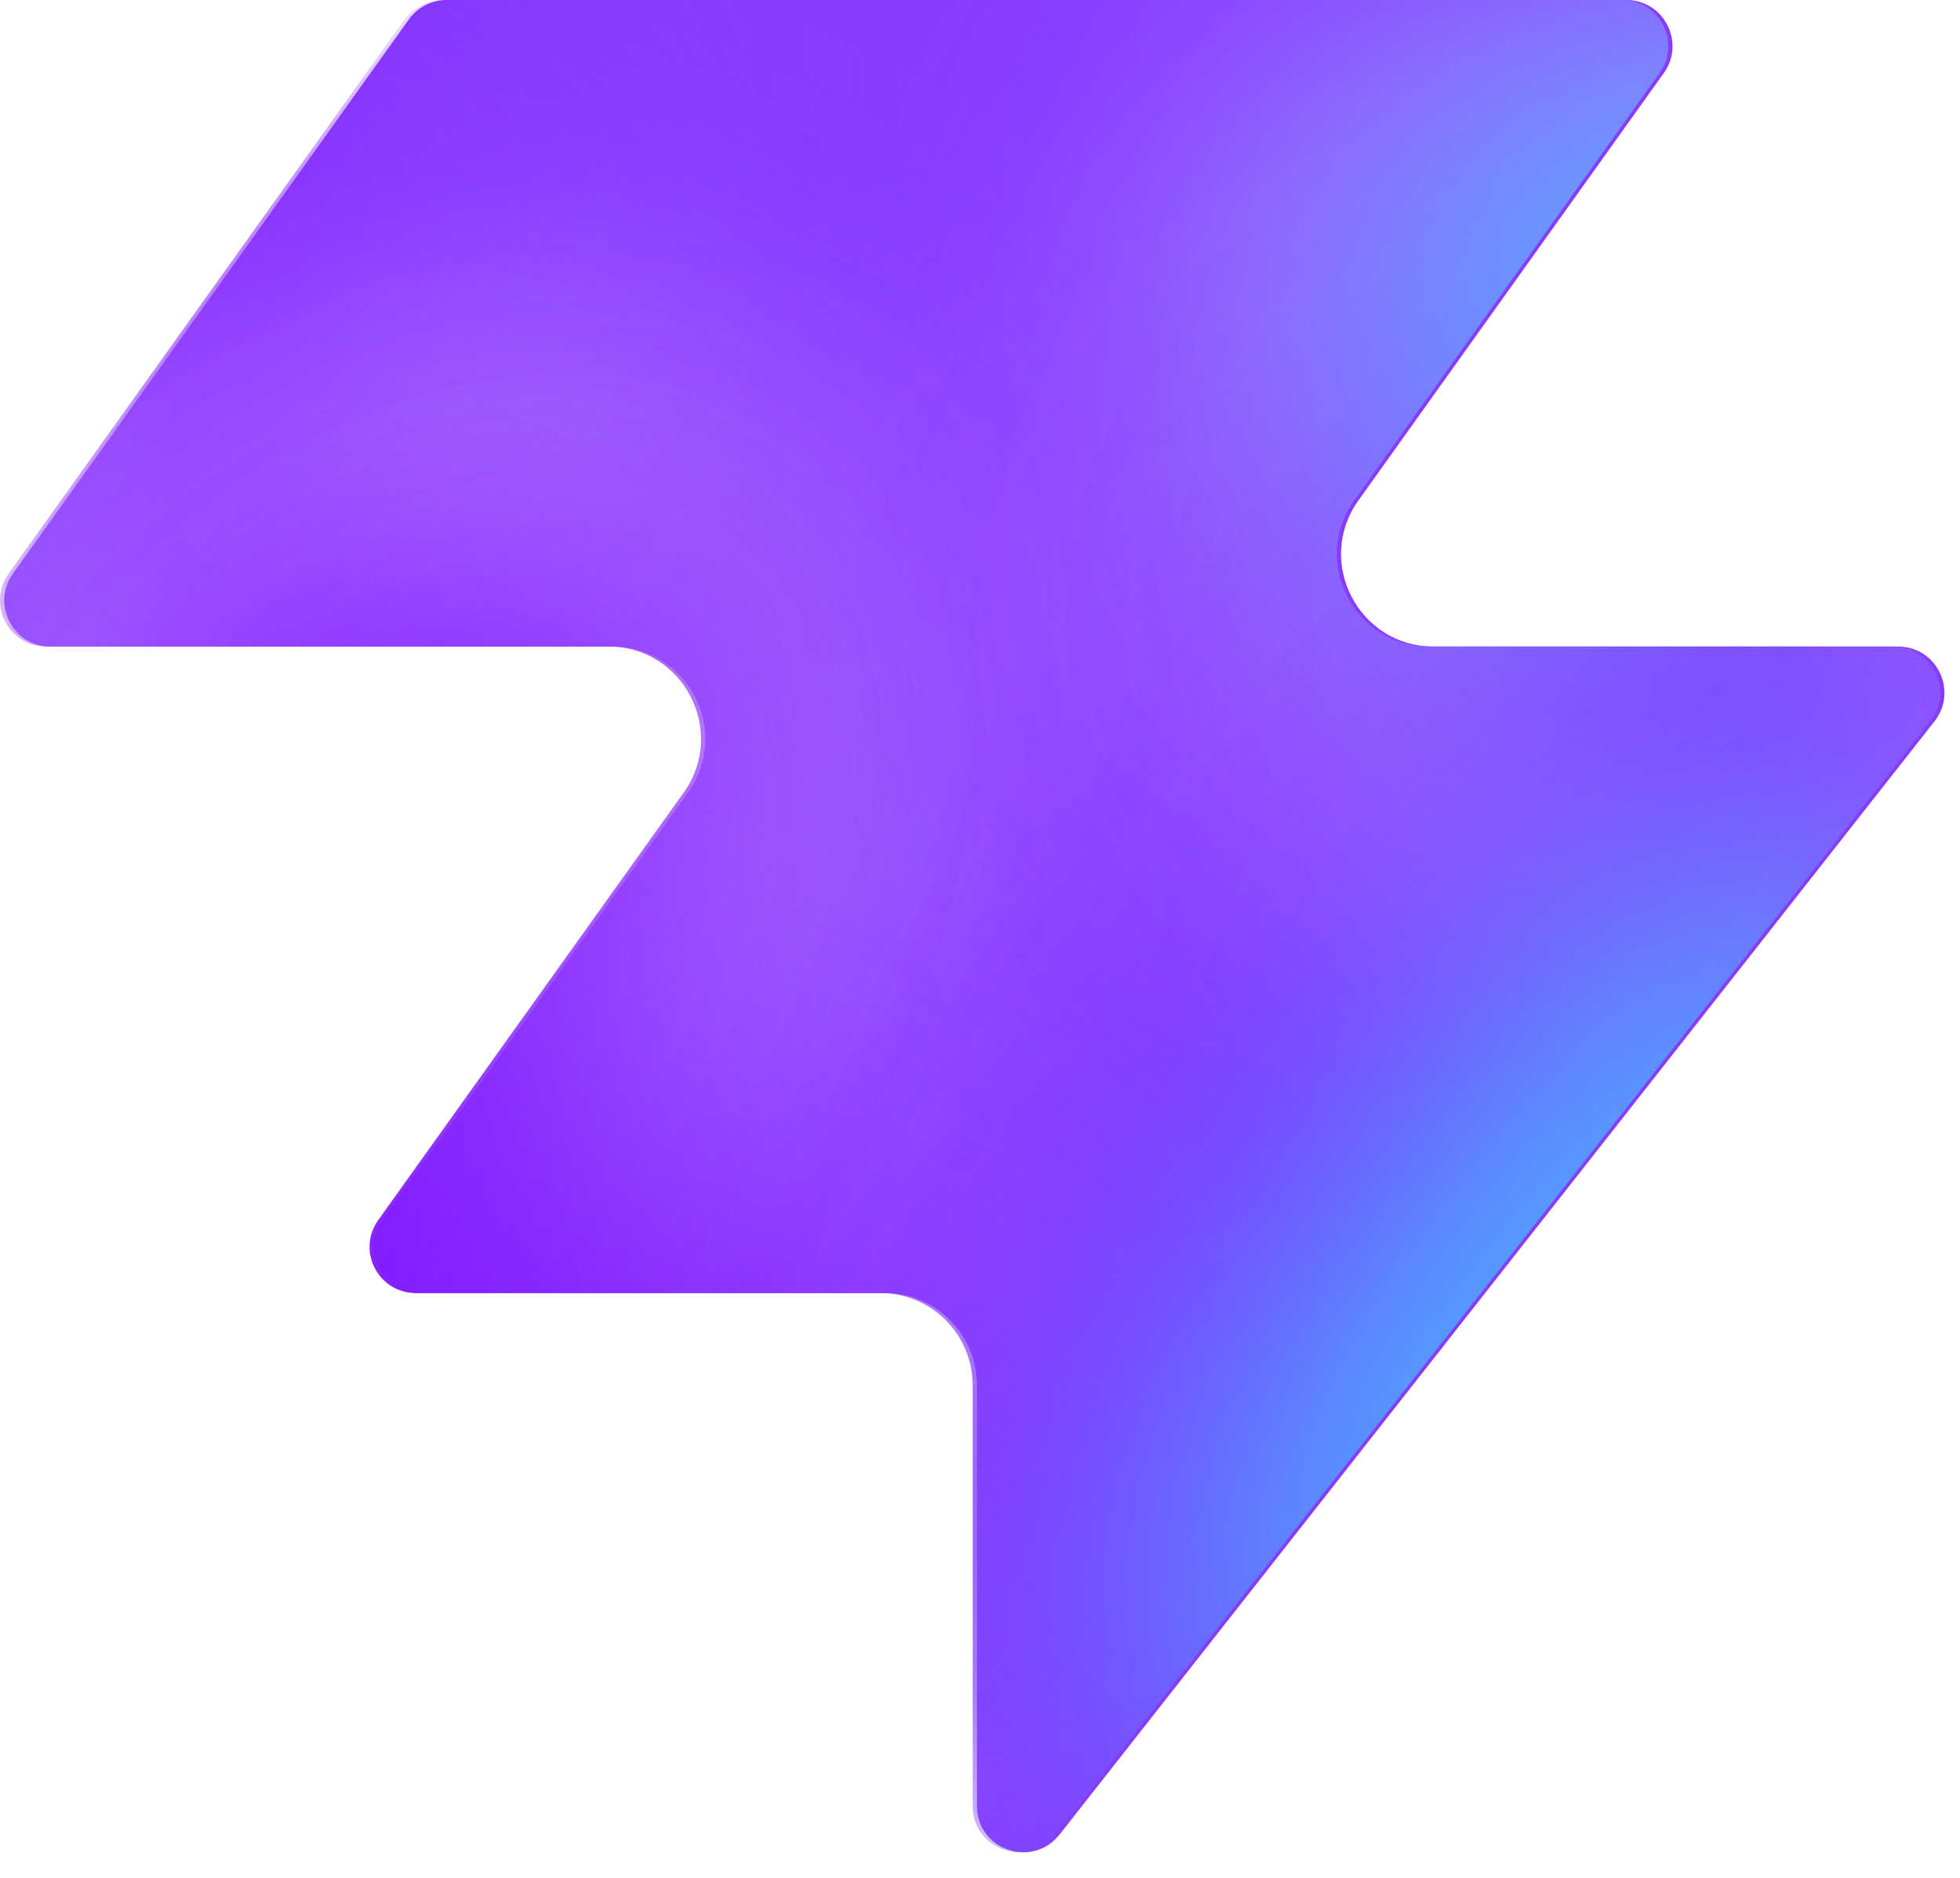
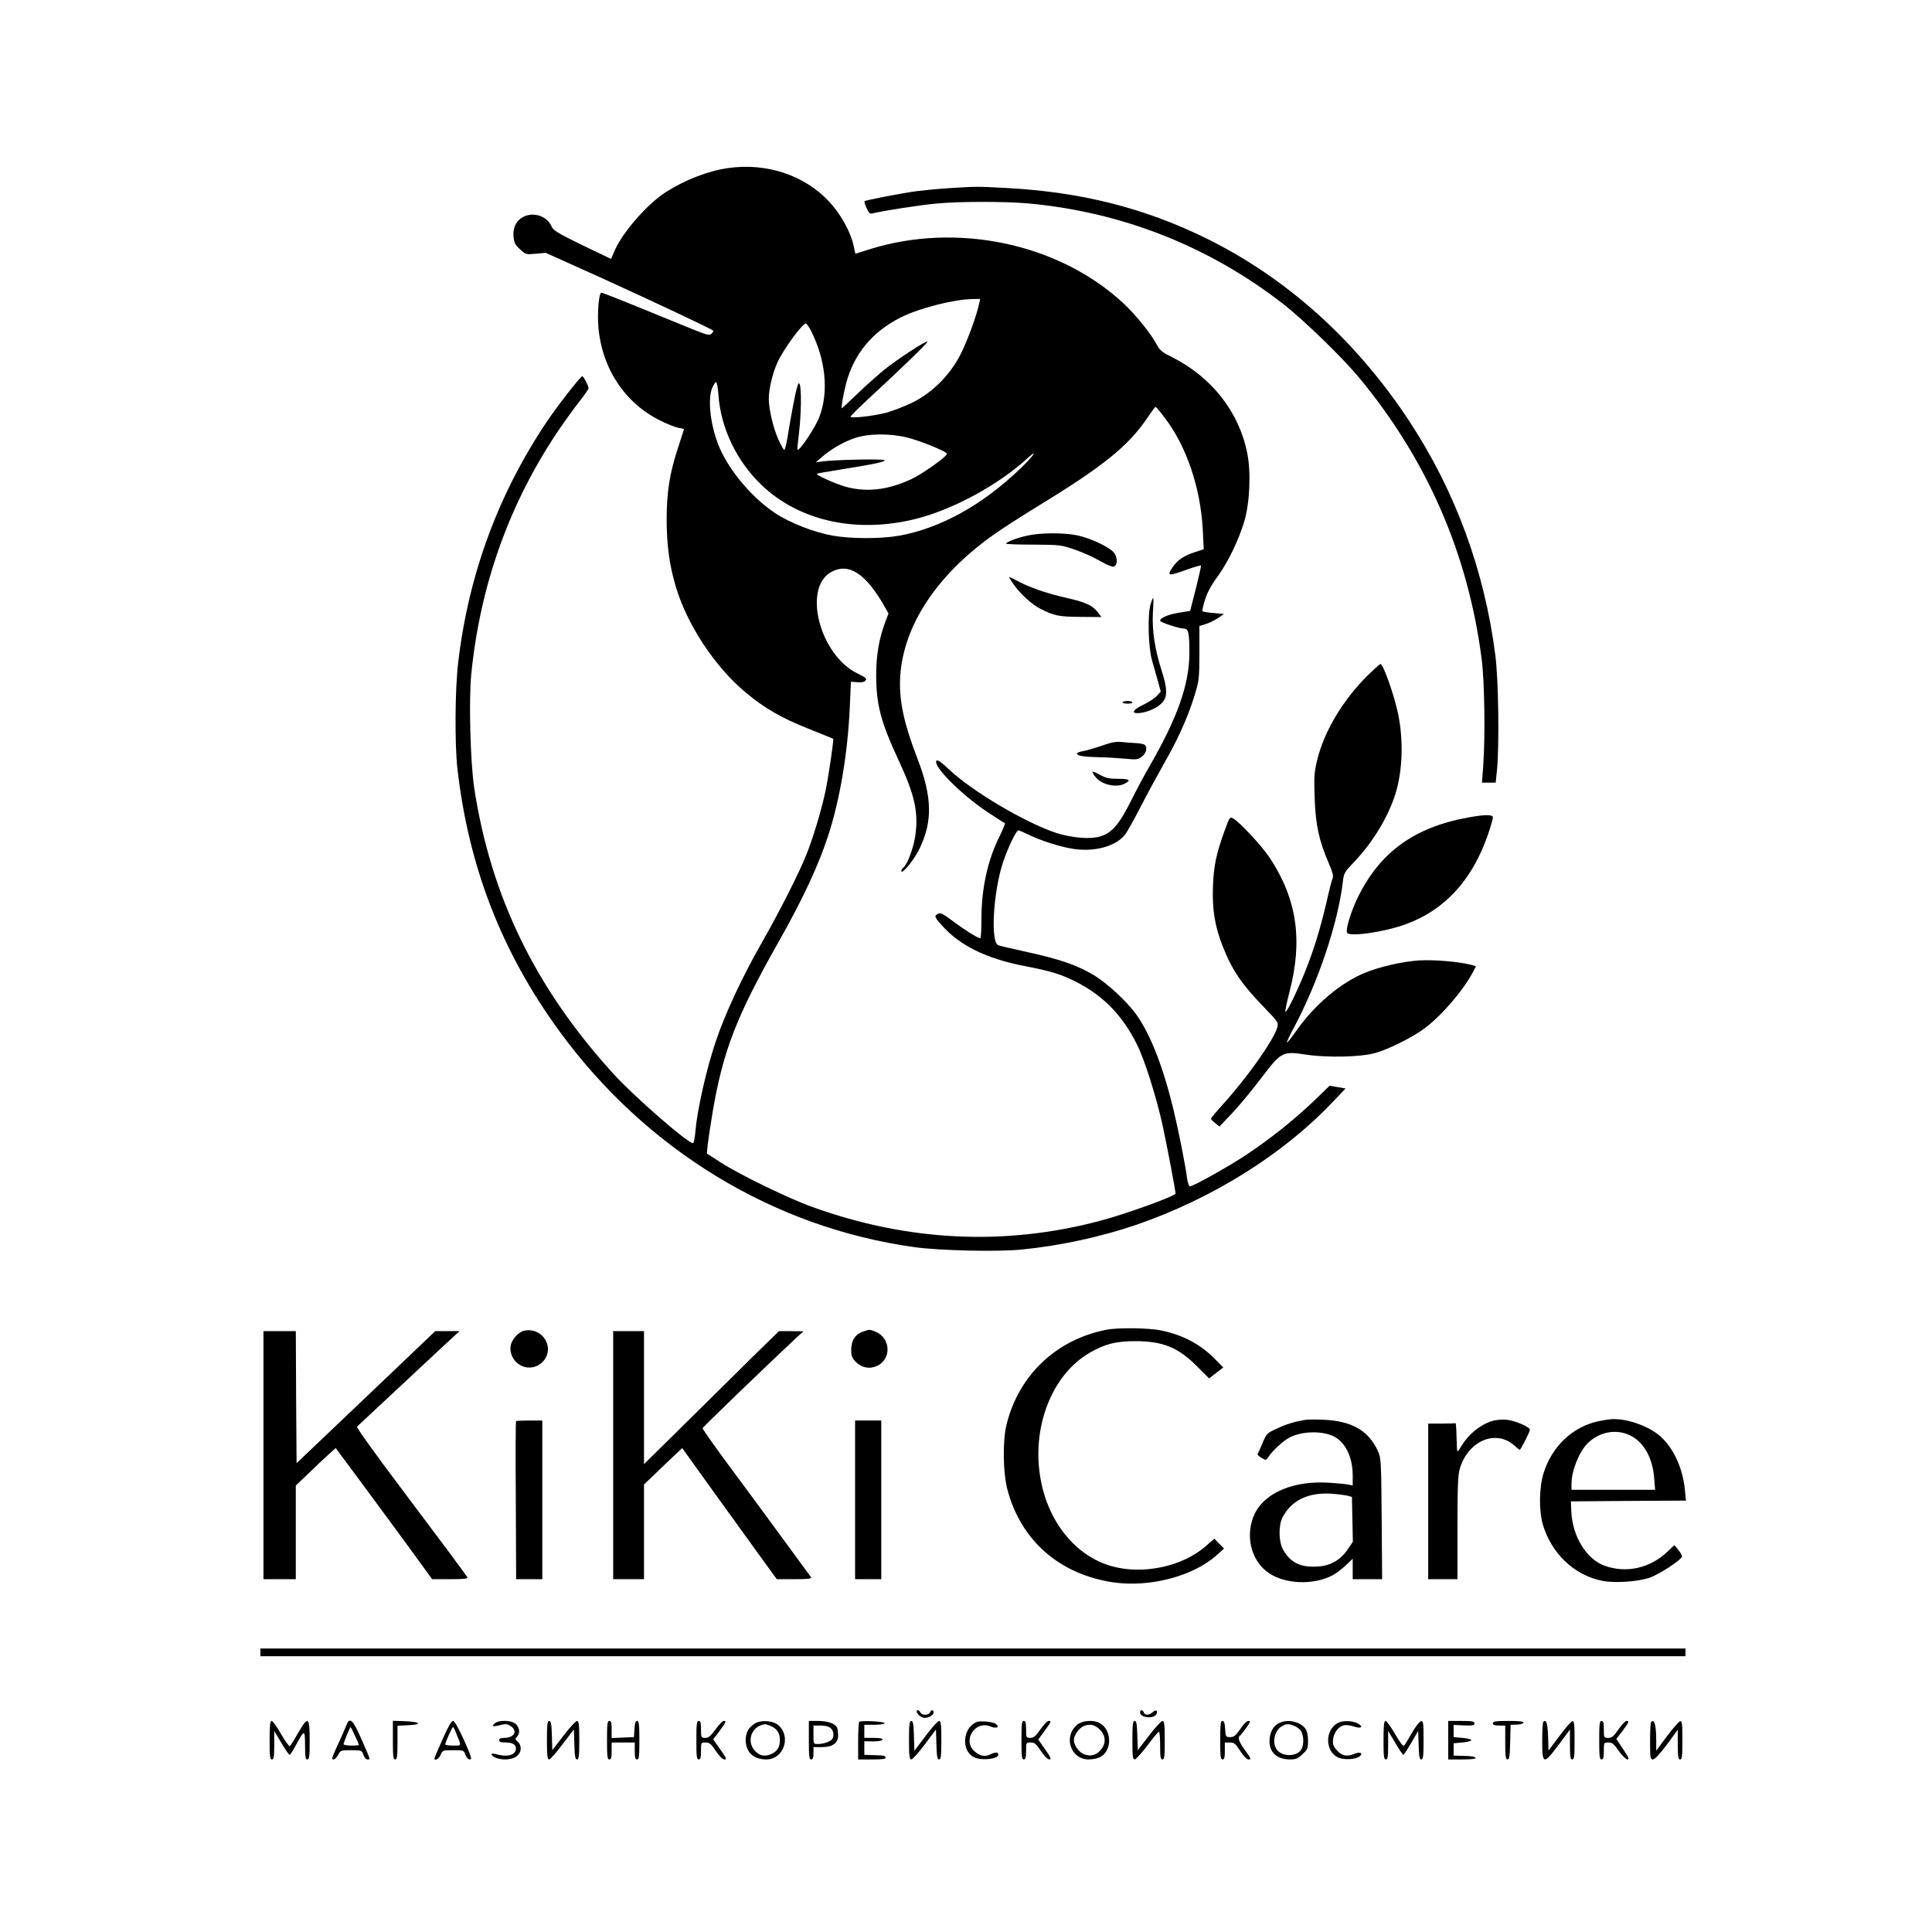
- <svg xmlns="http://www.w3.org/2000/svg" width="48" height="46" fill="none" viewBox="0 0 48 46">
-   <path fill="#863bff" d="M25.946 44.938c-.664.845-2.021.375-2.021-.698V33.937a2.26 2.26 0 0 0-2.262-2.262H10.287c-.92 0-1.456-1.04-.92-1.788l7.48-10.471c1.07-1.497 0-3.578-1.842-3.578H1.237c-.92 0-1.456-1.04-.92-1.788L10.013.474c.214-.297.556-.474.92-.474h28.894c.92 0 1.456 1.04.92 1.788l-7.48 10.471c-1.07 1.498 0 3.579 1.842 3.579h11.377c.943 0 1.473 1.088.89 1.83L25.947 44.94z" style="fill:#863bff;fill:color(display-p3 .525 .23 1);fill-opacity:1" />
-   <mask id="a" width="48" height="46" x="0" y="0" maskUnits="userSpaceOnUse" style="mask-type:alpha">
-     <path fill="#000" d="M25.842 44.938c-.664.844-2.021.375-2.021-.698V33.937a2.26 2.26 0 0 0-2.262-2.262H10.183c-.92 0-1.456-1.04-.92-1.788l7.48-10.471c1.07-1.498 0-3.579-1.842-3.579H1.133c-.92 0-1.456-1.04-.92-1.787L9.91.473c.214-.297.556-.474.92-.474h28.894c.92 0 1.456 1.04.92 1.788l-7.48 10.471c-1.07 1.498 0 3.578 1.842 3.578h11.377c.943 0 1.473 1.088.89 1.832L25.843 44.94z" style="fill:#000;fill-opacity:1" />
-   </mask>
-   <g mask="url(#a)">
-     <g filter="url(#b)">
-       <ellipse cx="5.508" cy="14.704" fill="#ede6ff" rx="5.508" ry="14.704" style="fill:#ede6ff;fill:color(display-p3 .927 .903 1);fill-opacity:1" transform="matrix(.00324 1 1 -.00324 -4.47 31.516)" />
-     </g>
-     <g filter="url(#c)">
-       <ellipse cx="10.399" cy="29.851" fill="#ede6ff" rx="10.399" ry="29.851" style="fill:#ede6ff;fill:color(display-p3 .927 .903 1);fill-opacity:1" transform="matrix(.00324 1 1 -.00324 -39.328 7.883)" />
-     </g>
-     <g filter="url(#d)">
-       <ellipse cx="5.508" cy="30.487" fill="#7e14ff" rx="5.508" ry="30.487" style="fill:#7e14ff;fill:color(display-p3 .492 .077 1);fill-opacity:1" transform="rotate(89.814 -25.913 -14.639)scale(1 -1)" />
-     </g>
-     <g filter="url(#e)">
-       <ellipse cx="5.508" cy="30.599" fill="#7e14ff" rx="5.508" ry="30.599" style="fill:#7e14ff;fill:color(display-p3 .492 .077 1);fill-opacity:1" transform="rotate(89.814 -32.644 -3.334)scale(1 -1)" />
-     </g>
-     <g filter="url(#f)">
-       <ellipse cx="5.508" cy="30.599" fill="#7e14ff" rx="5.508" ry="30.599" style="fill:#7e14ff;fill:color(display-p3 .492 .077 1);fill-opacity:1" transform="matrix(.00324 1 1 -.00324 -34.34 30.47)" />
-     </g>
-     <g filter="url(#g)">
-       <ellipse cx="14.072" cy="22.078" fill="#ede6ff" rx="14.072" ry="22.078" style="fill:#ede6ff;fill:color(display-p3 .927 .903 1);fill-opacity:1" transform="rotate(93.35 24.506 48.493)scale(-1 1)" />
-     </g>
-     <g filter="url(#h)">
-       <ellipse cx="3.47" cy="21.501" fill="#7e14ff" rx="3.47" ry="21.501" style="fill:#7e14ff;fill:color(display-p3 .492 .077 1);fill-opacity:1" transform="rotate(89.009 28.708 47.59)scale(-1 1)" />
-     </g>
-     <g filter="url(#i)">
-       <ellipse cx="3.47" cy="21.501" fill="#7e14ff" rx="3.47" ry="21.501" style="fill:#7e14ff;fill:color(display-p3 .492 .077 1);fill-opacity:1" transform="rotate(89.009 28.708 47.59)scale(-1 1)" />
-     </g>
-     <g filter="url(#j)">
-       <ellipse cx=".387" cy="8.972" fill="#7e14ff" rx="4.407" ry="29.108" style="fill:#7e14ff;fill:color(display-p3 .492 .077 1);fill-opacity:1" transform="rotate(39.51 .387 8.972)" />
-     </g>
-     <g filter="url(#k)">
-       <ellipse cx="47.523" cy="-6.092" fill="#7e14ff" rx="4.407" ry="29.108" style="fill:#7e14ff;fill:color(display-p3 .492 .077 1);fill-opacity:1" transform="rotate(37.892 47.523 -6.092)" />
-     </g>
-     <g filter="url(#l)">
-       <ellipse cx="41.412" cy="6.333" fill="#47bfff" rx="5.971" ry="9.665" style="fill:#47bfff;fill:color(display-p3 .28 .748 1);fill-opacity:1" transform="rotate(37.892 41.412 6.333)" />
-     </g>
-     <g filter="url(#m)">
-       <ellipse cx="-1.879" cy="38.332" fill="#7e14ff" rx="4.407" ry="29.108" style="fill:#7e14ff;fill:color(display-p3 .492 .077 1);fill-opacity:1" transform="rotate(37.892 -1.88 38.332)" />
-     </g>
-     <g filter="url(#n)">
-       <ellipse cx="-1.879" cy="38.332" fill="#7e14ff" rx="4.407" ry="29.108" style="fill:#7e14ff;fill:color(display-p3 .492 .077 1);fill-opacity:1" transform="rotate(37.892 -1.88 38.332)" />
-     </g>
-     <g filter="url(#o)">
-       <ellipse cx="35.651" cy="29.907" fill="#7e14ff" rx="4.407" ry="29.108" style="fill:#7e14ff;fill:color(display-p3 .492 .077 1);fill-opacity:1" transform="rotate(37.892 35.651 29.907)" />
-     </g>
-     <g filter="url(#p)">
-       <ellipse cx="38.418" cy="32.4" fill="#47bfff" rx="5.971" ry="15.297" style="fill:#47bfff;fill:color(display-p3 .28 .748 1);fill-opacity:1" transform="rotate(37.892 38.418 32.4)" />
-     </g>
+ <svg xmlns="http://www.w3.org/2000/svg" version="1.0" width="1254pt" height="1254pt" viewBox="0 0 1254 1254" preserveAspectRatio="xMidYMid meet">
+   <g transform="translate(0,1254) scale(0.1,-0.1)" fill="#000000" stroke="none">
+     <path d="M4725 11449 c-127 -18 -280 -77 -402 -155 -124 -79 -291 -272 -338 -391 -10 -24 -18 -43 -20 -43 -1 0 -86 41 -188 90 -158 77 -186 95 -197 120 -26 63 -107 94 -173 67 -53 -23 -79 -69 -74 -131 4 -42 10 -55 42 -84 37 -34 39 -35 102 -29 l65 6 362 -163 c341 -155 714 -331 725 -342 3 -2 -2 -11 -11 -20 -14 -14 -31 -9 -179 52 -406 166 -525 214 -536 214 -16 0 -27 -134 -19 -225 24 -269 173 -492 402 -605 45 -23 98 -43 118 -47 20 -3 36 -7 36 -8 0 -1 -18 -56 -39 -121 -55 -167 -74 -288 -74 -469 1 -164 17 -288 58 -428 72 -248 256 -528 459 -695 119 -99 228 -162 401 -231 88 -35 161 -65 163 -66 5 -4 -30 -243 -49 -335 -27 -127 -81 -308 -125 -417 -46 -116 -170 -361 -279 -553 -138 -241 -249 -479 -311 -665 -59 -175 -118 -437 -130 -574 -3 -44 -11 -81 -16 -81 -35 0 -385 305 -519 453 -504 554 -793 1148 -901 1852 -25 168 -36 570 -19 741 58 578 247 1107 565 1579 45 66 107 152 139 192 31 40 57 77 57 83 0 17 -34 80 -41 78 -15 -6 -156 -186 -225 -288 -317 -469 -513 -997 -580 -1570 -21 -173 -23 -533 -5 -690 73 -638 288 -1190 661 -1702 563 -772 1391 -1276 2306 -1403 157 -22 535 -31 689 -16 251 24 522 83 750 161 493 170 949 455 1270 792 l89 93 -52 9 -52 9 -101 -98 c-129 -123 -279 -243 -439 -350 -119 -79 -345 -205 -367 -205 -6 0 -14 24 -18 52 -12 91 -55 308 -90 453 -68 277 -148 481 -239 609 -63 88 -192 207 -282 260 -107 63 -219 101 -424 146 -96 21 -182 41 -191 45 -51 20 -32 348 31 537 34 101 86 208 100 208 6 0 32 -11 58 -24 80 -40 216 -84 300 -96 140 -21 278 18 336 95 13 17 61 103 106 191 45 87 110 206 143 264 88 153 151 291 194 426 37 118 37 120 38 295 l0 176 40 12 c22 7 58 24 80 39 l40 27 -67 6 c-38 3 -70 8 -73 11 -3 3 4 36 16 74 14 46 40 95 80 149 70 97 138 237 175 360 36 121 45 321 19 446 -53 265 -230 491 -486 620 -63 31 -82 46 -98 77 -37 72 -137 197 -221 275 -418 387 -1078 527 -1646 349 l-92 -29 -12 54 c-19 88 -83 203 -156 282 -161 174 -407 256 -659 220z m1630 -881 c-16 -77 -79 -249 -123 -333 -69 -133 -183 -246 -312 -309 -52 -25 -130 -55 -172 -66 -90 -22 -228 -37 -227 -24 0 5 57 61 125 124 219 202 379 358 374 363 -8 8 -190 -111 -277 -180 -43 -35 -123 -106 -177 -158 -55 -52 -100 -95 -102 -95 -6 0 10 92 27 158 51 195 170 338 356 432 120 60 343 117 466 119 l49 1 -7 -32z m-1090 -177 c94 -187 115 -394 54 -555 -25 -69 -132 -228 -143 -215 -2 2 3 51 10 109 14 113 17 283 5 314 -6 15 -9 11 -18 -20 -12 -39 -41 -195 -63 -331 -7 -40 -15 -73 -20 -73 -4 0 -21 31 -38 68 -34 76 -62 197 -62 264 0 62 24 164 55 233 38 85 162 255 186 255 5 0 20 -22 34 -49z m-602 -413 c15 -217 119 -433 283 -589 249 -235 622 -314 1010 -214 240 63 531 222 718 395 71 64 27 3 -51 -71 -245 -236 -519 -388 -787 -436 -119 -21 -314 -21 -435 1 -117 21 -274 82 -369 145 -143 94 -291 266 -358 417 -61 137 -84 318 -51 397 9 20 20 37 25 37 5 0 12 -37 15 -82z m2892 -143 c145 -187 237 -457 252 -735 l6 -125 -55 -18 c-69 -21 -116 -53 -145 -96 -42 -62 -34 -63 100 -15 42 15 79 25 82 23 2 -3 -13 -70 -33 -149 l-37 -145 -73 -12 c-70 -11 -122 -34 -122 -52 0 -10 122 -51 154 -51 30 0 36 -28 36 -159 -1 -203 -76 -417 -258 -733 -33 -56 -87 -158 -121 -226 -103 -206 -160 -249 -319 -240 -55 4 -116 15 -167 32 -202 67 -546 271 -693 410 -52 49 -76 66 -83 59 -30 -30 162 -223 331 -334 57 -38 107 -70 112 -71 4 -2 -11 -38 -32 -82 -79 -155 -120 -343 -120 -542 0 -68 -3 -124 -7 -124 -16 0 -111 60 -182 114 -60 45 -77 53 -92 45 -27 -14 -25 -21 27 -78 116 -130 290 -214 533 -261 155 -30 218 -48 297 -84 199 -92 333 -223 434 -426 48 -95 123 -332 164 -515 27 -122 86 -432 86 -452 0 -16 -323 -133 -490 -177 -618 -164 -1245 -134 -1865 89 -154 55 -473 210 -599 291 l-88 57 6 61 c4 34 18 129 32 211 68 397 153 616 430 1106 154 272 257 493 319 684 77 234 128 540 141 840 l7 160 41 -3 c28 -3 46 1 54 11 10 12 1 20 -53 46 -248 122 -358 563 -165 661 113 58 223 -16 345 -233 l22 -39 -19 -50 c-42 -111 -61 -218 -61 -348 0 -194 30 -307 148 -560 103 -222 127 -332 106 -484 -11 -78 -51 -185 -77 -207 -8 -6 -14 -16 -14 -22 0 -30 87 76 120 148 84 176 80 333 -14 578 -91 236 -122 384 -113 537 21 330 237 658 607 920 52 37 178 118 279 180 430 262 596 395 721 582 25 37 47 67 50 67 3 1 28 -28 55 -64z m-1670 -134 c86 -21 257 -90 261 -106 5 -15 -162 -134 -233 -166 -151 -70 -289 -85 -421 -49 -69 19 -198 77 -190 85 2 2 62 13 133 24 237 38 316 54 306 64 -10 10 -323 3 -406 -8 l-40 -6 39 34 c58 51 141 99 215 124 86 29 223 31 336 4z" />
+     <path d="M6670 9064 c-66 -14 -140 -42 -140 -53 0 -3 80 -6 178 -6 173 -1 179 -2 270 -33 52 -18 125 -51 162 -73 38 -22 77 -39 87 -37 27 5 29 58 3 91 -28 36 -152 94 -237 112 -85 18 -237 18 -323 -1z" />
+     <path d="M6550 8794 c0 -3 13 -24 29 -47 39 -57 119 -131 171 -157 93 -47 120 -53 262 -54 l137 -1 -23 30 c-36 47 -78 66 -211 96 -124 28 -244 70 -322 114 -24 13 -43 21 -43 19z" />
+     <path d="M7468 8618 c-20 -67 -15 -278 9 -363 11 -38 29 -100 39 -137 l18 -67 -27 -29 c-15 -16 -54 -41 -87 -57 -74 -35 -81 -61 -15 -52 57 8 117 39 144 73 29 37 27 89 -9 201 -45 141 -63 261 -57 376 4 53 4 97 2 97 -2 0 -10 -19 -17 -42z" />
+     <path d="M7286 7982 c-3 -4 11 -9 30 -9 19 -1 34 3 34 8 0 11 -57 12 -64 1z" />
+     <path d="M7154 7701 c-45 -16 -100 -32 -123 -36 -22 -4 -41 -11 -41 -15 0 -16 44 -23 145 -25 55 -1 134 -6 175 -10 68 -7 77 -5 103 15 29 23 36 63 15 77 -7 4 -33 9 -58 10 -25 1 -65 4 -90 7 -34 4 -65 -2 -126 -23z" />
+     <path d="M7090 7530 c0 -5 11 -22 24 -37 39 -47 133 -67 185 -40 45 23 33 32 -42 32 -60 0 -80 5 -119 27 -27 15 -48 23 -48 18z" />
+     <path d="M6165 11319 c-66 -4 -160 -13 -210 -19 -93 -12 -337 -59 -344 -66 -2 -2 4 -22 14 -45 15 -33 22 -39 39 -34 51 14 311 55 416 64 146 14 441 14 590 1 610 -55 1177 -278 1660 -654 131 -102 385 -348 493 -479 438 -529 704 -1137 793 -1817 20 -147 25 -509 11 -702 l-8 -108 45 0 44 0 9 88 c15 160 9 583 -11 737 -70 551 -260 1067 -559 1522 -346 525 -796 930 -1322 1188 -403 197 -809 299 -1295 325 -193 10 -193 10 -365 -1z" />
+     <path d="M8874 8153 c-161 -161 -281 -364 -325 -548 -19 -79 -21 -109 -16 -245 6 -173 28 -277 92 -424 24 -55 31 -84 25 -96 -5 -9 -23 -79 -40 -156 -40 -172 -86 -321 -144 -463 -54 -131 -115 -255 -123 -248 -3 3 9 60 26 126 88 336 50 601 -124 868 -53 81 -199 238 -243 262 -19 10 -23 4 -52 -77 -55 -151 -72 -229 -77 -362 -6 -152 12 -263 64 -394 62 -156 121 -243 275 -402 85 -88 87 -91 78 -124 -23 -81 -195 -324 -349 -494 -45 -50 -81 -93 -81 -97 0 -4 12 -17 28 -29 l27 -22 80 84 c44 46 128 147 187 225 136 179 140 181 301 157 135 -20 350 -15 442 11 86 23 249 105 325 163 114 87 251 248 314 369 l16 32 -37 10 c-79 20 -240 33 -336 27 -107 -8 -249 -40 -345 -79 -157 -63 -329 -208 -447 -376 -32 -45 -59 -80 -62 -78 -2 3 18 47 46 98 158 297 284 674 317 944 6 57 10 64 73 130 124 131 222 293 269 445 46 149 52 344 17 515 -26 125 -97 325 -115 325 -5 0 -43 -35 -86 -77z" />
+     <path d="M9530 7234 c-351 -63 -576 -227 -719 -523 -42 -87 -77 -201 -68 -224 11 -30 239 2 381 54 255 93 433 288 535 585 17 50 31 99 31 108 0 20 -51 20 -160 0z" />
+     <path d="M7181 3909 c-326 -64 -569 -295 -648 -616 -26 -105 -23 -314 6 -422 88 -332 340 -551 690 -602 235 -33 514 40 666 175 l50 45 -32 32 -31 32 -54 -47 c-152 -135 -415 -190 -618 -130 -227 66 -402 280 -454 554 -65 339 69 688 319 831 98 56 169 74 295 74 178 0 280 -42 401 -165 l77 -77 46 36 46 35 -53 54 c-95 97 -208 157 -353 187 -79 16 -279 19 -353 4z" />
+     <path d="M3403 3903 c-36 -7 -81 -56 -88 -96 -10 -51 19 -107 68 -131 102 -49 210 56 162 157 -25 54 -82 82 -142 70z" />
+     <path d="M5601 3897 c-50 -17 -76 -58 -76 -118 0 -41 5 -53 30 -79 40 -39 90 -48 139 -25 94 45 87 180 -10 221 -39 16 -39 16 -83 1z" />
+     <path d="M1710 3095 l0 -805 105 0 105 0 0 304 0 304 83 79 c45 44 103 99 129 122 l47 42 158 -213 c87 -117 228 -309 313 -425 l155 -213 118 0 c94 0 116 3 110 13 -15 24 -147 202 -436 586 -159 211 -285 387 -280 391 4 4 118 110 253 236 135 126 283 264 329 307 l84 77 -79 0 -79 0 -450 -429 -450 -428 -3 428 -2 429 -105 0 -105 0 0 -805z" />
+     <path d="M3980 3095 l0 -805 100 0 100 0 0 308 0 307 53 50 c28 28 84 81 123 118 l72 68 232 -323 c128 -178 267 -369 307 -425 l75 -103 114 0 c90 0 113 3 108 13 -8 11 -409 559 -494 672 -106 142 -210 288 -210 295 0 6 436 426 610 588 l45 41 -80 1 -79 0 -171 -167 c-93 -92 -290 -287 -437 -432 l-268 -264 0 431 0 432 -100 0 -100 0 0 -805z" />
+     <path d="M8470 3324 c-73 -13 -122 -28 -181 -56 -65 -29 -68 -32 -95 -96 -16 -36 -30 -69 -32 -72 -1 -3 11 -13 27 -23 28 -17 29 -16 46 9 26 40 96 104 136 124 81 42 213 44 288 6 75 -39 121 -136 121 -254 l0 -64 -27 6 c-16 3 -73 9 -128 12 -225 15 -413 -63 -480 -199 -66 -137 -28 -306 89 -386 107 -74 290 -81 415 -16 19 9 56 38 83 62 l48 46 0 -67 0 -66 96 0 95 0 -3 393 c-3 380 -4 393 -25 440 -61 132 -169 194 -353 202 -52 2 -106 2 -120 -1z m275 -492 l30 -8 3 -146 3 -145 -33 -49 c-48 -70 -113 -108 -198 -112 -110 -7 -178 28 -223 112 -28 53 -29 154 -3 206 57 111 166 164 316 155 41 -3 89 -9 105 -13z" />
+     <path d="M9683 3316 c-80 -26 -152 -86 -199 -164 -10 -18 -21 -32 -24 -32 -3 0 -5 42 -6 93 -1 50 -4 91 -7 90 -4 -2 -45 -3 -92 -3 l-85 0 0 -505 0 -505 95 0 95 0 0 333 c0 266 3 343 15 384 54 183 237 259 357 148 15 -14 30 -25 32 -25 7 0 66 116 66 130 0 18 -97 60 -152 65 -31 3 -70 -1 -95 -9z" />
+     <path d="M10374 3315 c-168 -36 -303 -165 -356 -340 -28 -90 -30 -242 -4 -330 56 -188 202 -328 383 -365 81 -17 233 -7 311 20 61 21 202 113 209 136 2 6 -8 26 -23 43 l-26 32 -48 -45 c-112 -105 -264 -139 -404 -89 -118 41 -211 192 -217 353 l-3 65 373 3 374 2 -7 71 c-14 142 -75 272 -161 348 -73 63 -207 112 -304 110 -20 0 -63 -7 -97 -14z m222 -100 c80 -47 132 -146 141 -272 l6 -73 -272 0 -271 0 0 38 c0 84 48 205 102 261 80 82 200 101 294 46z" />
+     <path d="M3349 3316 c-2 -2 -3 -234 -1 -515 l2 -511 85 0 85 0 0 515 0 515 -83 0 c-46 0 -86 -2 -88 -4z" />
+     <path d="M5550 2805 l0 -515 85 0 85 0 0 515 0 515 -85 0 -85 0 0 -515z" />
+     <path d="M1690 1815 l0 -25 4625 0 4625 0 0 25 0 25 -4625 0 -4625 0 0 -25z" />
+     <path d="M5950 1431 c0 -17 31 -41 51 -41 29 0 59 18 59 35 0 19 -16 19 -24 0 -3 -8 -17 -15 -31 -15 -14 0 -28 7 -31 15 -7 16 -24 21 -24 6z" />
+     <path d="M7400 1425 c0 -36 93 -44 107 -9 9 23 -5 29 -25 11 -23 -21 -51 -22 -58 -2 -8 20 -24 19 -24 0z" />
+     <path d="M1750 1245 c0 -104 2 -125 15 -125 12 0 15 17 15 93 l0 92 46 -77 c25 -43 49 -78 54 -78 4 0 21 26 38 58 59 109 61 109 62 5 0 -76 3 -93 15 -93 13 0 15 21 15 125 0 154 -10 160 -76 45 -25 -44 -49 -82 -53 -84 -4 -3 -30 33 -57 79 -26 47 -54 85 -61 85 -10 0 -13 -30 -13 -125z" />
+     <path d="M2251 1348 c-5 -13 -21 -50 -36 -83 -64 -140 -65 -145 -50 -145 8 0 21 14 30 30 15 29 18 30 84 30 68 0 69 -1 80 -30 5 -17 17 -30 26 -30 20 0 23 -10 -40 134 -52 120 -75 143 -94 94z m53 -74 c14 -31 26 -58 26 -60 0 -2 -22 -4 -50 -4 -27 0 -50 4 -50 9 0 10 41 111 46 111 1 0 14 -25 28 -56z" />
+     <path d="M2550 1245 c0 -104 2 -125 15 -125 12 0 15 19 15 110 l0 109 68 3 c95 4 84 22 -15 26 l-83 3 0 -126z" />
+     <path d="M2873 1252 c-29 -64 -53 -121 -53 -125 0 -20 29 -3 40 23 12 29 14 30 82 30 68 0 69 -1 79 -30 7 -18 18 -30 29 -30 15 0 9 19 -38 125 -37 81 -62 125 -72 125 -10 0 -34 -42 -67 -118z m89 35 c34 -83 36 -77 -21 -77 -28 0 -51 3 -51 8 0 11 44 112 50 112 3 0 13 -19 22 -43z" />
+     <path d="M3214 1356 c-28 -21 -15 -26 33 -13 34 9 45 8 67 -6 49 -33 24 -77 -43 -77 -21 0 -31 -5 -31 -15 0 -11 12 -15 44 -15 47 0 70 -17 64 -47 -7 -38 -62 -49 -135 -27 -31 9 -29 -10 2 -24 42 -19 109 -15 139 9 32 25 35 68 6 94 -17 15 -17 19 -5 32 22 21 18 59 -7 83 -26 24 -104 28 -134 6z" />
+     <path d="M3550 1245 c0 -100 3 -125 14 -125 7 0 47 44 87 98 l74 97 3 -97 c2 -78 6 -98 17 -98 12 0 15 22 15 125 0 103 -3 125 -15 125 -8 0 -47 -43 -87 -95 l-73 -95 -3 95 c-2 75 -6 95 -17 95 -12 0 -15 -22 -15 -125z" />
+     <path d="M3940 1245 c0 -104 2 -125 15 -125 12 0 15 13 15 55 l0 55 75 0 75 0 0 -55 c0 -42 3 -55 15 -55 13 0 15 21 15 125 0 102 -3 125 -14 125 -11 0 -16 -15 -18 -52 l-3 -53 -72 -3 -73 -3 0 56 c0 42 -3 55 -15 55 -13 0 -15 -21 -15 -125z" />
+     <path d="M4520 1245 c0 -104 2 -125 15 -125 12 0 15 13 15 55 0 54 0 55 30 55 25 0 36 -9 66 -55 24 -35 44 -55 56 -55 17 0 13 10 -27 65 l-46 65 41 54 c44 61 46 66 27 66 -8 0 -31 -25 -53 -55 -31 -43 -45 -55 -66 -55 -27 0 -28 2 -28 55 0 42 -3 55 -15 55 -13 0 -15 -21 -15 -125z" />
+     <path d="M4896 1351 c-39 -26 -55 -57 -56 -104 0 -79 50 -127 134 -127 110 0 163 143 81 220 -35 33 -119 39 -159 11z m109 -15 c39 -17 57 -45 57 -91 0 -46 -18 -74 -58 -91 -44 -18 -78 -10 -109 28 -43 51 -23 133 39 158 29 12 32 12 71 -4z" />
+     <path d="M5250 1245 c0 -104 2 -125 15 -125 11 0 15 11 15 40 l0 40 54 0 c69 0 106 26 106 75 0 18 -3 41 -6 50 -11 27 -60 45 -124 45 l-60 0 0 -125z m142 78 c19 -17 23 -49 10 -70 -10 -16 -57 -33 -93 -33 -29 0 -29 0 -29 60 l0 60 47 0 c29 0 53 -6 65 -17z" />
+     <path d="M5577 1364 c-4 -4 -7 -61 -7 -126 l0 -118 91 0 c68 0 90 3 87 12 -5 14 -7 14 -85 16 l-53 2 0 44 0 44 57 -1 c34 0 59 5 61 12 2 7 -16 11 -57 11 l-61 0 0 43 0 42 65 0 c36 0 66 5 67 10 3 11 -154 20 -165 9z" />
+     <path d="M5900 1245 c0 -104 3 -125 15 -125 8 0 47 44 87 97 l73 97 3 -97 c2 -77 6 -97 17 -97 12 0 15 22 15 125 0 104 -3 125 -15 125 -8 0 -47 -44 -87 -97 l-73 -97 -3 97 c-2 77 -6 97 -17 97 -12 0 -15 -22 -15 -125z" />
+     <path d="M6340 1363 c-91 -36 -104 -185 -19 -228 47 -25 159 -13 159 16 0 17 -19 18 -49 3 -37 -19 -70 -13 -106 19 -80 71 4 202 104 161 38 -16 62 -5 36 16 -17 14 -101 23 -125 13z" />
+     <path d="M6630 1245 c0 -104 2 -125 15 -125 12 0 15 13 15 55 0 54 0 55 30 55 25 0 36 -9 66 -55 22 -33 44 -55 55 -55 15 0 10 12 -27 65 l-45 64 40 55 c45 61 47 66 27 66 -8 0 -32 -25 -53 -55 -30 -44 -44 -55 -65 -55 -27 0 -28 2 -28 55 0 42 -3 55 -15 55 -13 0 -15 -21 -15 -125z" />
+     <path d="M6991 1345 c-91 -77 -42 -225 75 -225 25 0 58 7 74 15 80 41 78 177 -2 221 -41 23 -113 17 -147 -11z m152 -36 c35 -38 36 -86 2 -127 -30 -36 -69 -45 -112 -27 -31 13 -63 59 -63 90 0 31 32 77 63 91 42 18 76 10 110 -27z" />
+     <path d="M7350 1245 c0 -104 2 -125 15 -125 8 0 45 41 82 90 37 50 71 90 75 90 5 0 8 -40 8 -90 0 -73 3 -90 15 -90 13 0 15 21 15 125 0 103 -3 125 -15 125 -8 0 -47 -43 -87 -95 l-73 -95 -3 95 c-2 75 -6 95 -17 95 -12 0 -15 -22 -15 -125z" />
+     <path d="M7920 1245 c0 -104 2 -125 15 -125 12 0 15 13 15 55 l0 55 33 0 c28 0 36 -7 67 -55 21 -33 42 -55 53 -55 21 0 19 4 -30 71 -32 46 -41 73 -25 83 4 2 22 25 40 50 28 39 30 46 15 46 -10 0 -33 -22 -53 -53 -30 -43 -41 -52 -65 -52 -29 0 -30 2 -33 53 -2 37 -7 52 -18 52 -11 0 -14 -23 -14 -125z" />
+     <path d="M8298 1354 c-36 -19 -58 -63 -58 -116 0 -74 50 -118 134 -118 37 0 51 6 80 34 33 30 36 38 36 87 0 33 -6 63 -16 77 -34 49 -120 67 -176 36z m100 -15 c17 -6 38 -21 46 -34 20 -31 20 -94 1 -123 -32 -45 -122 -45 -157 1 -34 44 -16 126 33 153 30 16 38 17 77 3z" />
+     <path d="M8682 1356 c-82 -45 -82 -180 0 -222 36 -19 118 -15 143 6 26 22 1 32 -38 15 -47 -19 -80 -11 -113 28 -21 25 -25 38 -21 70 6 44 37 83 72 89 13 3 41 -1 62 -8 48 -17 67 -2 25 20 -37 19 -98 20 -130 2z" />
+     <path d="M8980 1245 c0 -104 2 -125 15 -125 12 0 15 17 15 93 l0 92 46 -77 c25 -43 49 -78 53 -78 3 0 26 35 51 78 l45 77 3 -92 c2 -74 6 -93 17 -93 12 0 15 22 15 126 0 113 -2 125 -17 122 -10 -2 -36 -36 -59 -76 -23 -41 -46 -78 -51 -83 -6 -6 -28 24 -58 76 -27 47 -55 85 -62 85 -10 0 -13 -30 -13 -125z" />
+     <path d="M9400 1245 l0 -125 91 0 c61 0 89 4 87 11 -2 6 -33 12 -73 12 l-70 2 0 40 0 40 58 5 c31 3 57 10 57 15 0 6 -26 12 -57 15 l-58 5 0 39 0 40 68 -3 c55 -2 67 0 67 13 0 13 -14 16 -85 16 l-85 0 0 -125z" />
+     <path d="M9690 1355 c0 -11 11 -15 40 -15 l40 0 0 -110 c0 -90 3 -110 15 -110 12 0 15 22 17 113 l3 112 39 1 c22 0 42 6 44 12 3 9 -24 12 -97 12 -83 0 -101 -3 -101 -15z" />
+     <path d="M10017 1364 c-4 -4 -7 -61 -7 -126 0 -152 9 -154 108 -21 l72 97 0 -97 c0 -80 3 -97 15 -97 13 0 15 21 15 126 0 105 -2 125 -15 122 -8 -2 -46 -45 -84 -97 l-70 -93 -3 92 c-3 86 -12 113 -31 94z" />
+     <path d="M10380 1245 c0 -104 2 -125 15 -125 12 0 15 13 15 55 0 54 0 55 30 55 24 0 36 -9 67 -55 21 -30 46 -54 56 -55 14 0 8 13 -27 66 l-45 67 40 52 c42 56 46 65 26 65 -8 0 -31 -25 -52 -55 -31 -45 -43 -55 -66 -55 -28 0 -29 1 -29 55 0 42 -3 55 -15 55 -13 0 -15 -21 -15 -125z" />
+     <path d="M10717 1363 c-4 -3 -7 -60 -7 -125 0 -108 2 -118 19 -118 11 0 44 35 90 96 l71 97 0 -97 c0 -79 3 -96 15 -96 13 0 15 21 15 126 0 105 -2 125 -15 122 -8 -2 -46 -45 -85 -97 l-70 -94 0 65 c0 101 -12 143 -33 121z" />
  </g>
-   <defs>
-     <filter id="b" width="60.045" height="41.654" x="-19.77" y="16.149" color-interpolation-filters="sRGB" filterUnits="userSpaceOnUse">
-       <feFlood flood-opacity="0" result="BackgroundImageFix" />
-       <feBlend in="SourceGraphic" in2="BackgroundImageFix" result="shape" />
-       <feGaussianBlur result="effect1_foregroundBlur_2002_17158" stdDeviation="7.659" />
-     </filter>
-     <filter id="c" width="90.34" height="51.437" x="-54.613" y="-7.533" color-interpolation-filters="sRGB" filterUnits="userSpaceOnUse">
-       <feFlood flood-opacity="0" result="BackgroundImageFix" />
-       <feBlend in="SourceGraphic" in2="BackgroundImageFix" result="shape" />
-       <feGaussianBlur result="effect1_foregroundBlur_2002_17158" stdDeviation="7.659" />
-     </filter>
-     <filter id="d" width="79.355" height="29.4" x="-49.64" y="2.03" color-interpolation-filters="sRGB" filterUnits="userSpaceOnUse">
-       <feFlood flood-opacity="0" result="BackgroundImageFix" />
-       <feBlend in="SourceGraphic" in2="BackgroundImageFix" result="shape" />
-       <feGaussianBlur result="effect1_foregroundBlur_2002_17158" stdDeviation="4.596" />
-     </filter>
-     <filter id="e" width="79.579" height="29.4" x="-45.045" y="20.029" color-interpolation-filters="sRGB" filterUnits="userSpaceOnUse">
-       <feFlood flood-opacity="0" result="BackgroundImageFix" />
-       <feBlend in="SourceGraphic" in2="BackgroundImageFix" result="shape" />
-       <feGaussianBlur result="effect1_foregroundBlur_2002_17158" stdDeviation="4.596" />
-     </filter>
-     <filter id="f" width="79.579" height="29.4" x="-43.513" y="21.178" color-interpolation-filters="sRGB" filterUnits="userSpaceOnUse">
-       <feFlood flood-opacity="0" result="BackgroundImageFix" />
-       <feBlend in="SourceGraphic" in2="BackgroundImageFix" result="shape" />
-       <feGaussianBlur result="effect1_foregroundBlur_2002_17158" stdDeviation="4.596" />
-     </filter>
-     <filter id="g" width="74.749" height="58.852" x="15.756" y="-17.901" color-interpolation-filters="sRGB" filterUnits="userSpaceOnUse">
-       <feFlood flood-opacity="0" result="BackgroundImageFix" />
-       <feBlend in="SourceGraphic" in2="BackgroundImageFix" result="shape" />
-       <feGaussianBlur result="effect1_foregroundBlur_2002_17158" stdDeviation="7.659" />
-     </filter>
-     <filter id="h" width="61.377" height="25.362" x="23.548" y="2.284" color-interpolation-filters="sRGB" filterUnits="userSpaceOnUse">
-       <feFlood flood-opacity="0" result="BackgroundImageFix" />
-       <feBlend in="SourceGraphic" in2="BackgroundImageFix" result="shape" />
-       <feGaussianBlur result="effect1_foregroundBlur_2002_17158" stdDeviation="4.596" />
-     </filter>
-     <filter id="i" width="61.377" height="25.362" x="23.548" y="2.284" color-interpolation-filters="sRGB" filterUnits="userSpaceOnUse">
-       <feFlood flood-opacity="0" result="BackgroundImageFix" />
-       <feBlend in="SourceGraphic" in2="BackgroundImageFix" result="shape" />
-       <feGaussianBlur result="effect1_foregroundBlur_2002_17158" stdDeviation="4.596" />
-     </filter>
-     <filter id="j" width="56.045" height="63.649" x="-27.636" y="-22.853" color-interpolation-filters="sRGB" filterUnits="userSpaceOnUse">
-       <feFlood flood-opacity="0" result="BackgroundImageFix" />
-       <feBlend in="SourceGraphic" in2="BackgroundImageFix" result="shape" />
-       <feGaussianBlur result="effect1_foregroundBlur_2002_17158" stdDeviation="4.596" />
-     </filter>
-     <filter id="k" width="54.814" height="64.646" x="20.116" y="-38.415" color-interpolation-filters="sRGB" filterUnits="userSpaceOnUse">
-       <feFlood flood-opacity="0" result="BackgroundImageFix" />
-       <feBlend in="SourceGraphic" in2="BackgroundImageFix" result="shape" />
-       <feGaussianBlur result="effect1_foregroundBlur_2002_17158" stdDeviation="4.596" />
-     </filter>
-     <filter id="l" width="33.541" height="35.313" x="24.641" y="-11.323" color-interpolation-filters="sRGB" filterUnits="userSpaceOnUse">
-       <feFlood flood-opacity="0" result="BackgroundImageFix" />
-       <feBlend in="SourceGraphic" in2="BackgroundImageFix" result="shape" />
-       <feGaussianBlur result="effect1_foregroundBlur_2002_17158" stdDeviation="4.596" />
-     </filter>
-     <filter id="m" width="54.814" height="64.646" x="-29.286" y="6.009" color-interpolation-filters="sRGB" filterUnits="userSpaceOnUse">
-       <feFlood flood-opacity="0" result="BackgroundImageFix" />
-       <feBlend in="SourceGraphic" in2="BackgroundImageFix" result="shape" />
-       <feGaussianBlur result="effect1_foregroundBlur_2002_17158" stdDeviation="4.596" />
-     </filter>
-     <filter id="n" width="54.814" height="64.646" x="-29.286" y="6.009" color-interpolation-filters="sRGB" filterUnits="userSpaceOnUse">
-       <feFlood flood-opacity="0" result="BackgroundImageFix" />
-       <feBlend in="SourceGraphic" in2="BackgroundImageFix" result="shape" />
-       <feGaussianBlur result="effect1_foregroundBlur_2002_17158" stdDeviation="4.596" />
-     </filter>
-     <filter id="o" width="54.814" height="64.646" x="8.244" y="-2.416" color-interpolation-filters="sRGB" filterUnits="userSpaceOnUse">
-       <feFlood flood-opacity="0" result="BackgroundImageFix" />
-       <feBlend in="SourceGraphic" in2="BackgroundImageFix" result="shape" />
-       <feGaussianBlur result="effect1_foregroundBlur_2002_17158" stdDeviation="4.596" />
-     </filter>
-     <filter id="p" width="39.409" height="43.623" x="18.713" y="10.588" color-interpolation-filters="sRGB" filterUnits="userSpaceOnUse">
-       <feFlood flood-opacity="0" result="BackgroundImageFix" />
-       <feBlend in="SourceGraphic" in2="BackgroundImageFix" result="shape" />
-       <feGaussianBlur result="effect1_foregroundBlur_2002_17158" stdDeviation="4.596" />
-     </filter>
-   </defs>
</svg>
